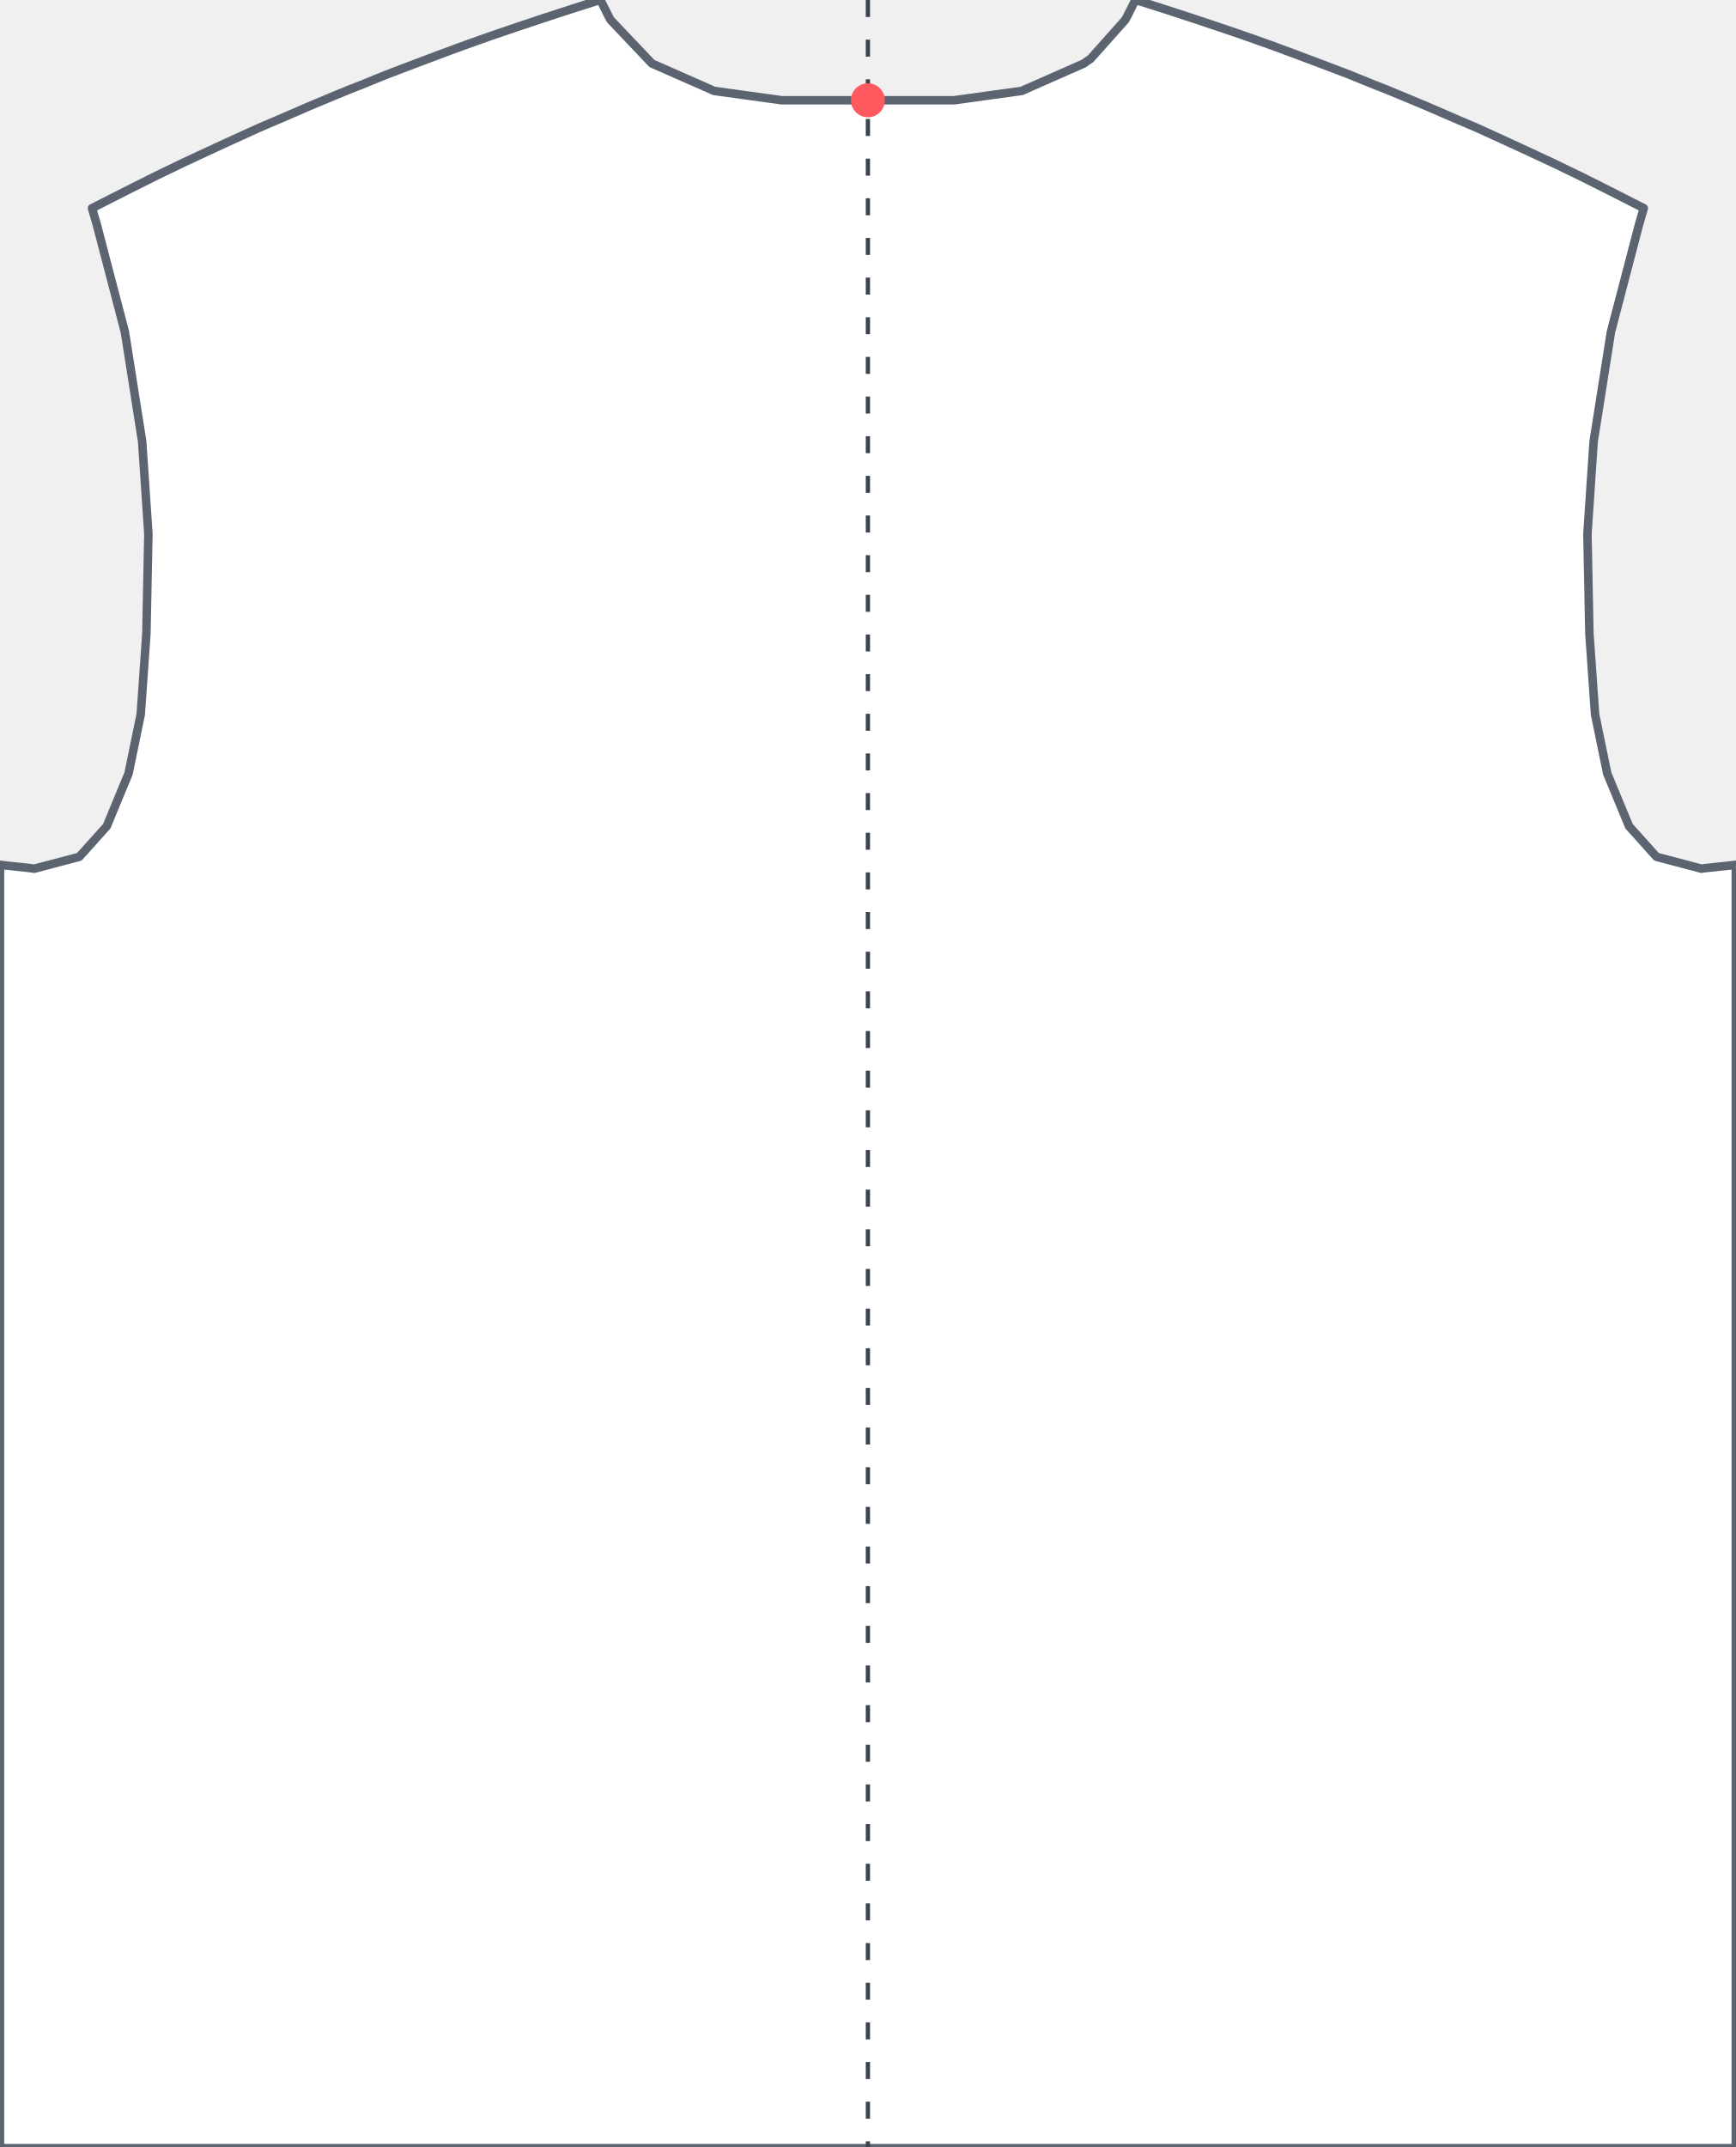
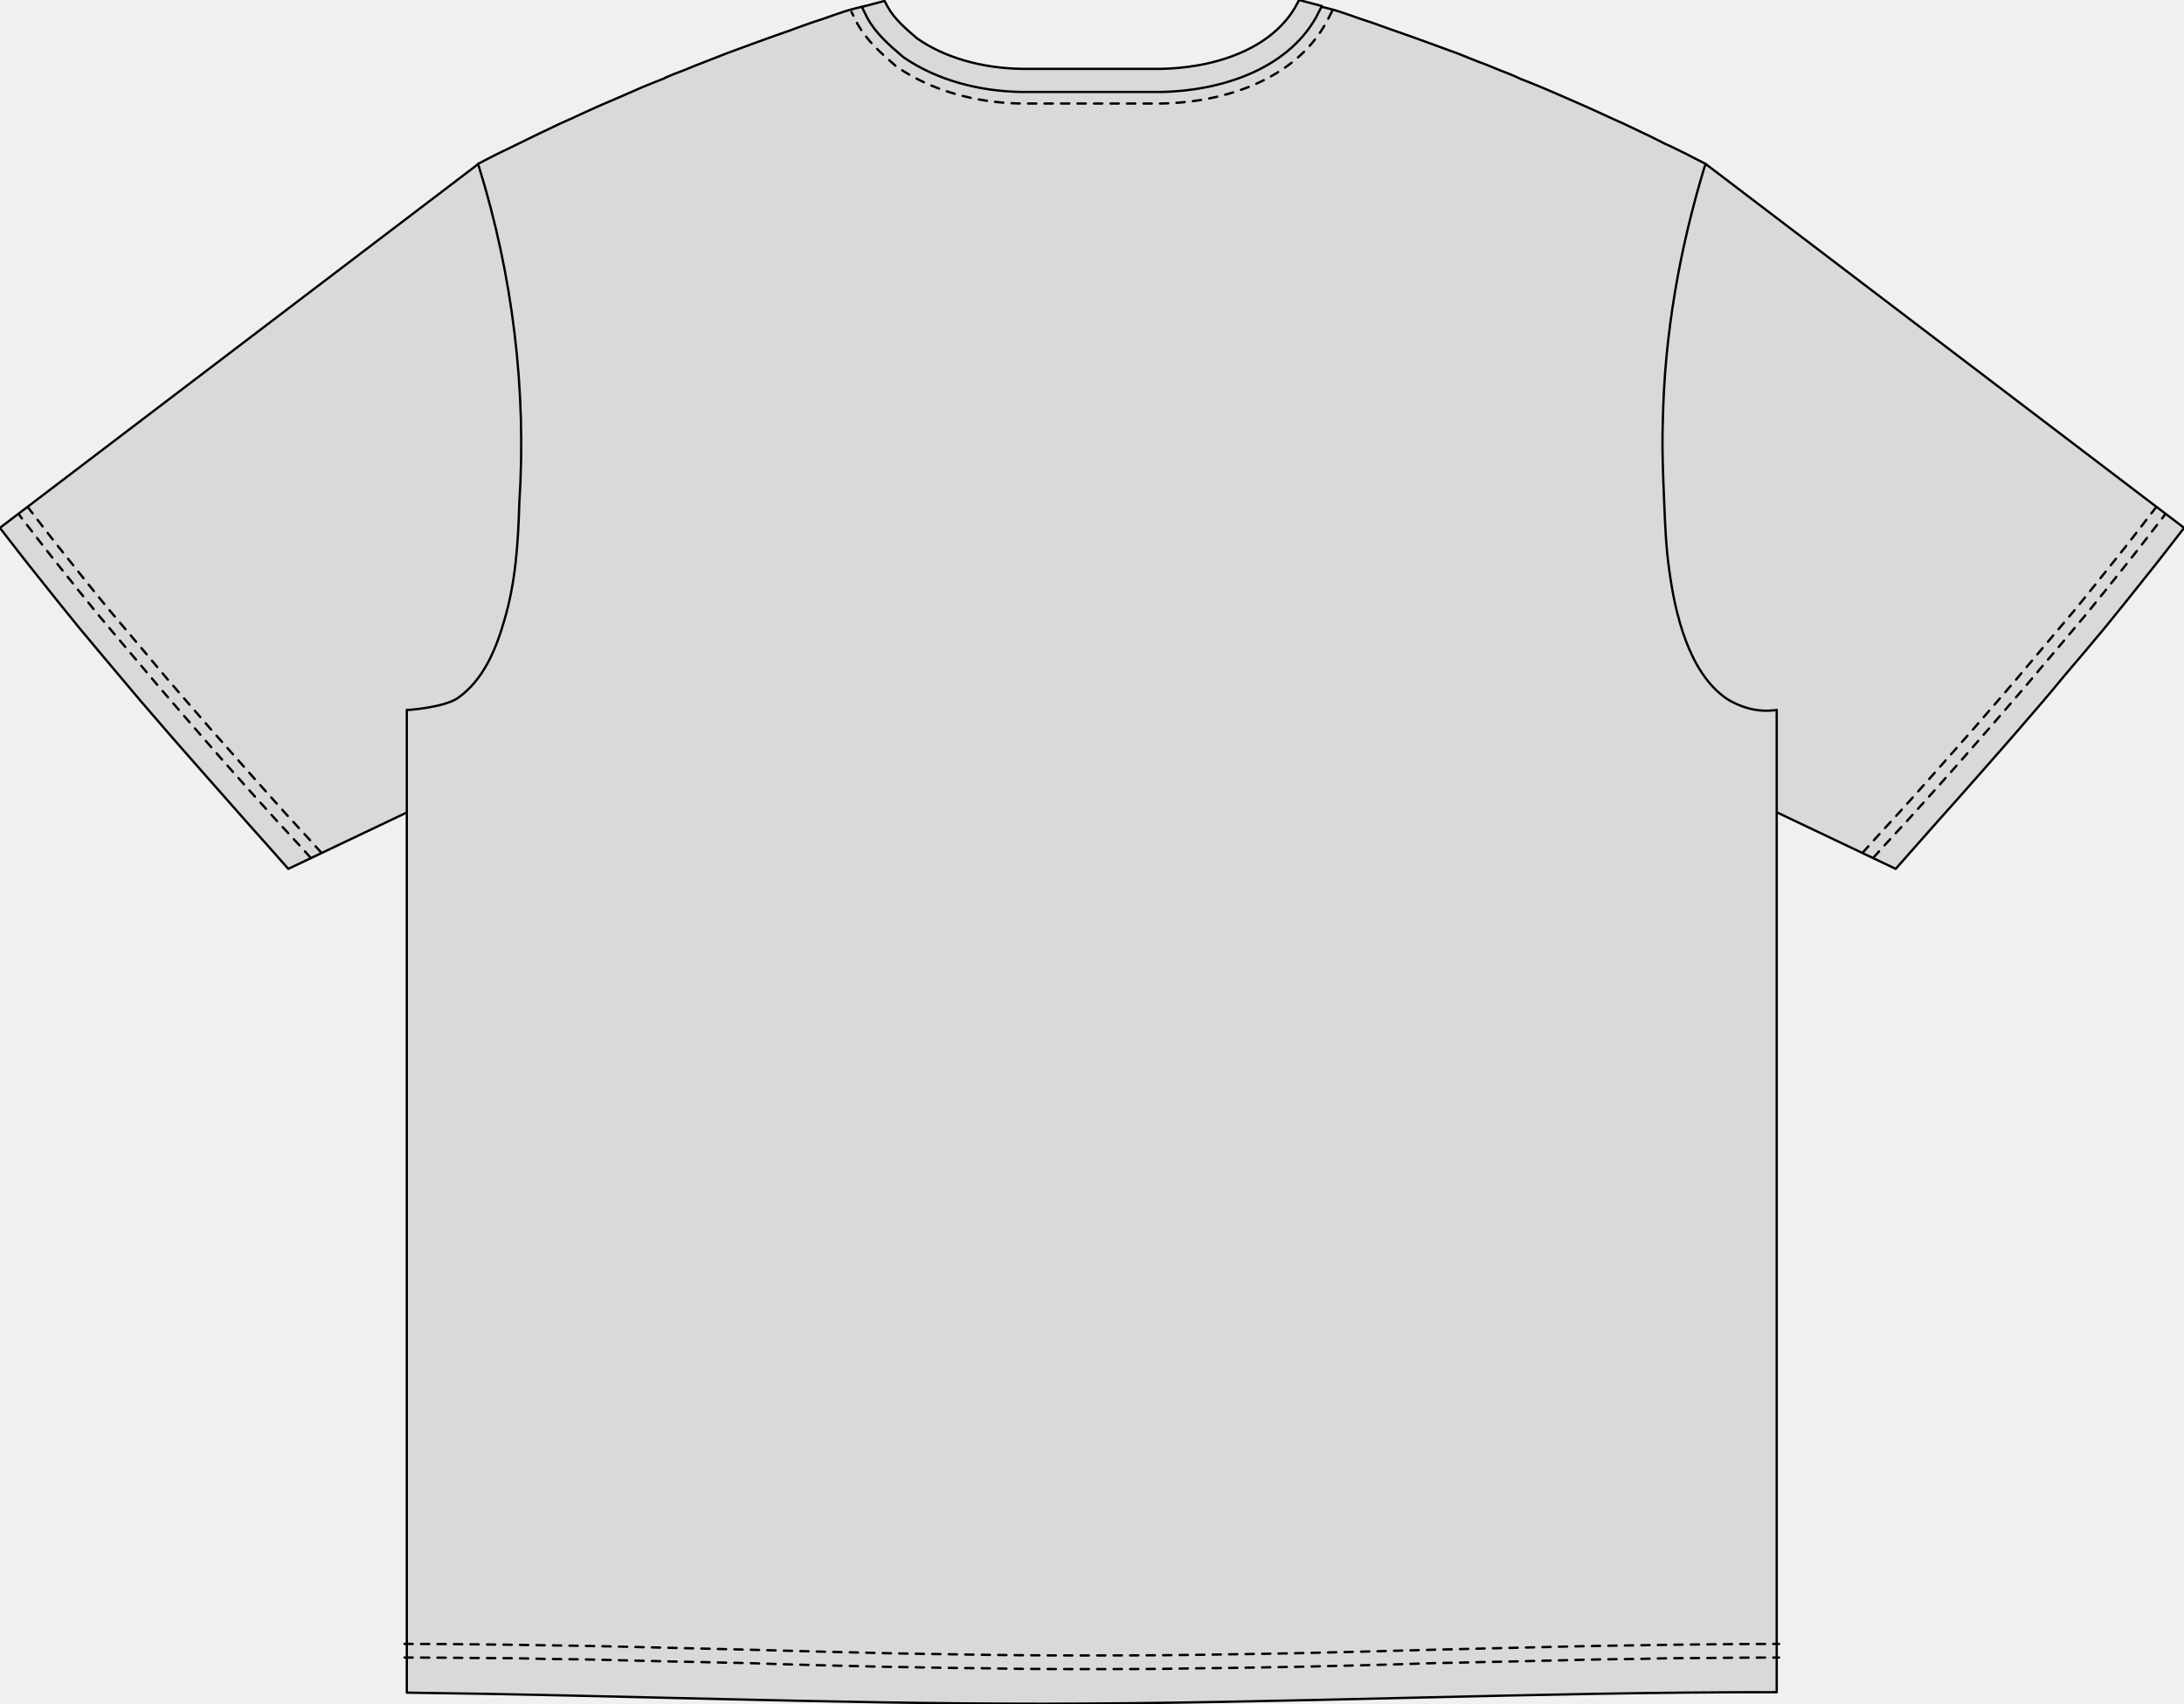
- <svg xmlns="http://www.w3.org/2000/svg" viewBox="0 0 613 758" width="613" height="758">
-   <path id="garment" d="M 580.5,73.5 L 579.1,72.8 L 574.0,70.2 L 566.5,66.4 L 557.7,62.0 L 548.8,57.7 L 539.8,53.5 L 530.9,49.4 L 521.9,45.3 L 512.8,41.4 L 503.8,37.5 L 494.7,33.7 L 490.1,31.8 L 485.5,30.0 L 476.4,26.3 L 467.2,22.8 L 457.9,19.3 L 448.7,15.9 L 439.4,12.6 L 430.0,9.4 L 420.7,6.3 L 411.2,3.2 L 402.4,0.4 L 401.0,0.0 L 400.3,1.3 L 398.1,5.7 L 397.4,7.0 L 385.1,20.8 L 383.9,21.6 L 382.8,22.4 L 360.8,32.1 L 336.9,35.4 L 335.4,35.4 L 333.9,35.4 L 308.0,35.4 L 306.5,35.4 L 305.0,35.4 L 279.1,35.4 L 277.6,35.4 L 276.1,35.4 L 252.2,32.1 L 230.2,22.4 L 215.6,7.0 L 214.9,5.7 L 212.7,1.3 L 212.0,0.0 L 210.6,0.4 L 201.8,3.2 L 192.3,6.3 L 183.0,9.4 L 173.6,12.6 L 164.3,15.9 L 155.1,19.3 L 145.8,22.8 L 136.6,26.3 L 127.5,30.0 L 122.9,31.8 L 118.3,33.7 L 109.2,37.5 L 100.2,41.4 L 91.1,45.3 L 82.1,49.4 L 73.2,53.5 L 64.2,57.7 L 55.3,62.0 L 46.5,66.4 L 39.0,70.2 L 33.9,72.8 L 32.5,73.5 L 32.9,74.9 L 34.1,79.0 L 34.5,80.5 L 44.1,117.2 L 50.2,155.8 L 52.4,188.5 L 51.7,223.7 L 49.7,252.2 L 45.4,273.1 L 37.7,291.7 L 28.0,302.5 L 12.1,306.7 L 10.8,306.5 L 1.5,305.5 L 0.0,305.3 L 0.0,758.4 L 306.5,758.4 L 613.0,758.4 L 613.0,305.3 L 611.5,305.5 L 602.2,306.5 L 600.9,306.7 L 585.0,302.5 L 575.3,291.7 L 567.6,273.1 L 563.3,252.2 L 561.3,223.7 L 560.6,188.5 L 562.8,155.8 L 568.9,117.2 L 578.5,80.5 L 578.9,79.0 L 580.1,74.9 L 580.5,73.5 Z" fill="#ffffff" stroke="#5b6470" stroke-width="3" stroke-linejoin="round" />
-   <line id="center-axis" x1="306.5" y1="0" x2="306.5" y2="758" stroke="#3b4350" stroke-width="1.5" stroke-dasharray="6 8" />
-   <circle id="neckline-point" cx="306.5" cy="35.4" r="6" fill="#ff5a5f" />
+ <svg xmlns="http://www.w3.org/2000/svg" viewBox="0 0 945.4 737.3" width="945.4" height="737.3">
+   <g id="garment" fill="#d9d9d9">
+     <path d="M 243.9,319.3 C 204.2,338.2 164.5,357.2 124.8,376 C 118.7,369.1 112.6,362.2 106.4,355.3 C 100.3,348.4 94.2,341.5 88.2,334.7 C 82.1,327.7 75.9,320.8 70,313.9 C 63.9,306.9 57.9,299.9 52,292.8 C 46.1,285.8 40.1,278.7 34.3,271.7 C 28.5,264.6 22.7,257.4 17,250.2 C 11.2,243 5.6,235.7 0,228.5 L 0,228.4 L 207,71 L 207.8,72.1 C 213.7,79.9 219,88.4 222.4,97.6 C 224.8,103.9 226.1,110.6 227.2,117.1 C 228.5,124.3 229.4,131.6 230,139 C 230.7,148.3 230.8,157.9 230.3,167.3 C 229.8,176.8 228.8,186.3 228.2,195.8 C 227.7,204.7 227.7,213.6 227.8,222.7 C 228,234.4 228.6,246.2 229.3,258 C 229.4,259.2 229.5,260.5 229.5,261.7 C 230.3,273.9 231.1,286.1 234.8,297.6 C 237,305 240.5,312.2 243.9,319.3" stroke="#000000" stroke-width="1" stroke-linecap="round" stroke-linejoin="round" />
+     <path d="M 134.4,371.1 C 128.3,364.2 120.6,356.2 114.5,349.3 C 108.3,342.5 102.2,335.5 96.2,328.8 C 90.2,321.8 84,314.9 78.1,308 C 72,301 66,294 60.2,287 C 54.2,280 48.3,272.9 42.4,265.9 C 36.6,258.8 30.9,251.7 25.2,244.5 C 19.4,237.3 13.9,230 8.3,222.8 L 8.3,222.7" fill="none" stroke="#000000" stroke-width="1.02" stroke-dasharray="3.57 3.57" stroke-linecap="round" stroke-linejoin="round" />
+     <path d="M 139,368.9 C 132.9,362 124.5,353.2 118.4,346.2 C 112.3,339.4 106.2,332.5 100.2,325.7 C 94.1,318.8 88,311.9 82,304.9 C 76,298 69.9,291 64.2,284 C 58.2,276.9 52.3,269.9 46.4,262.9 C 40.6,255.8 34.8,248.6 29.2,241.5 C 23.4,234.3 17.8,227 12.3,219.8 L 12.2,219.7" fill="none" stroke="#000000" stroke-width="1.02" stroke-dasharray="3.57 3.57" stroke-linecap="round" stroke-linejoin="round" />
+     <path d="M 701.5,319.3 C 741.2,338.2 780.9,357.2 820.6,376 C 826.7,369.1 832.8,362.2 838.9,355.3 C 845.1,348.4 851.2,341.5 857.2,334.7 C 863.3,327.7 869.5,320.8 875.4,313.9 C 881.5,306.9 887.5,299.9 893.3,292.8 C 899.3,285.8 905.3,278.7 911.1,271.7 C 916.9,264.6 922.7,257.4 928.4,250.2 C 934.2,243 939.8,235.7 945.4,228.5 L 945.4,228.4 L 738.4,71 L 737.6,72.1 C 731.7,79.9 726.4,88.4 723,97.6 C 720.6,103.9 719.3,110.6 718.2,117.1 C 716.9,124.3 715.9,131.6 715.4,139 C 714.7,148.3 714.6,157.9 715.1,167.3 C 715.6,176.8 716.6,186.3 717.2,195.8 C 717.7,204.7 717.7,213.6 717.6,222.7 C 717.4,234.4 716.8,246.2 716.1,258 C 716,259.2 715.9,260.5 715.9,261.7 C 715.1,273.9 714.2,286.1 710.6,297.6 C 708.4,305 704.9,312.2 701.5,319.3" stroke="#000000" stroke-width="1" stroke-linecap="round" stroke-linejoin="round" />
+     <path d="M 811,371.1 C 817.1,364.2 824.8,356.2 830.9,349.3 C 837.1,342.5 843.2,335.5 849.2,328.8 C 855.2,321.8 861.4,314.9 867.3,308 C 873.4,301 879.4,294 885.2,287 C 891.2,280 897.1,272.9 903,265.9 C 908.8,258.8 914.5,251.7 920.2,244.5 C 926,237.3 931.5,230 937.1,222.8 L 937.1,222.7" fill="none" stroke="#000000" stroke-width="1.02" stroke-dasharray="3.57 3.57" stroke-linecap="round" stroke-linejoin="round" />
+     <path d="M 806.4,368.9 C 812.5,362 820.8,353.2 827,346.2 C 833.1,339.4 839.2,332.5 845.2,325.7 C 851.3,318.8 857.4,311.9 863.4,304.9 C 869.4,298 875.4,291 881.2,284 C 887.2,276.9 893.1,269.9 899,262.9 C 904.8,255.8 910.5,248.6 916.2,241.5 C 922,234.3 927.5,227 933.1,219.8 L 933.2,219.7" fill="none" stroke="#000000" stroke-width="1.02" stroke-dasharray="3.57 3.57" stroke-linecap="round" stroke-linejoin="round" />
+     <path d="M 769.1,307.2 L 769.1,732.3 C 663.1,732.2 557.1,737.2 451.1,737.3 C 359.4,737.3 267.8,733.6 176.1,732.5 L 176.1,716.4 C 176.1,716.4 176.1,448.9 176.1,307.2 C 176.6,307.4 192.1,306.1 198,302.2 C 209.1,294.5 214.6,281.3 218.2,268.8 C 223.2,252.2 224.3,235 224.8,217.7 C 228,168.7 221.9,119.3 207.4,72.4 C 207.2,71.9 207.1,71.4 206.9,70.9 C 207.4,70.6 207.9,70.5 208.3,70.2 C 210.7,68.9 213.2,67.7 215.7,66.4 C 221.7,63.6 227.5,60.6 233.4,57.8 C 236.3,56.4 239.4,55 242.2,53.6 C 248.2,51 254.1,48.1 260.1,45.5 C 266.2,42.9 272,40.4 278.1,37.7 C 281.1,36.5 284.2,35.2 287.1,34.1 C 288.6,33.3 290.2,32.7 291.6,32.1 C 293.1,31.5 294.7,30.9 296.3,30.3 C 299.2,29.1 302.3,27.8 305.3,26.7 C 308.4,25.5 311.4,24.3 314.5,23.1 C 323.7,19.7 332.9,16.3 342.2,13.1 C 345.1,12 348.2,10.9 351.3,9.8 C 357.6,7.9 363.6,5.3 370,3.7 C 371.6,3.3 373.1,2.9 374.7,2.6 C 375,3.1 375.3,3.5 375.4,3.9 C 379.1,10.9 385.2,16 391.1,21.1 C 405.8,31.4 424.5,36 442.2,36.3 C 452.4,36.3 462.6,36.3 472.6,36.3 L 503,36.3 C 528,35.8 556.9,26.9 569.8,3.9 C 570,3.5 570.2,3.1 570.5,2.6 C 572.1,2.9 573.6,3.3 575.2,3.7 C 581.6,5.3 587.6,7.9 593.9,9.8 C 597,10.9 600.1,12 603.1,13.1 C 612.5,16.3 621.5,19.7 630.9,23.1 C 633.8,24.3 637,25.5 639.9,26.7 C 643.1,27.8 646,29.1 649,30.3 C 652.1,31.5 655.1,32.6 658.1,34.1 C 661.1,35.2 664.1,36.5 667.1,37.7 C 670.1,39 673.2,40.3 676.2,41.6 C 679.1,42.9 682.1,44.2 685.1,45.5 C 691.1,48.1 697,51 703,53.6 C 706,55 708.9,56.4 711.8,57.8 C 714.9,59.2 717.7,60.7 720.7,62.2 C 723.7,63.5 726.6,65 729.5,66.4 C 732.5,68 735.4,69.4 738.3,70.9 C 738.1,71.4 738.1,71.9 737.8,72.4 C 727,108 720.5,144.9 719.8,182.2 C 719.4,194 719.9,205.9 720.4,217.7 C 720.8,227.5 721.2,237.3 722.6,246.9 C 725.1,265.5 731,290.9 747.2,302.2 C 753.1,306.1 760.7,308.2 767.6,307.4 C 768.1,307.4 768.6,307.4 769.1,307.2" stroke="#000000" stroke-width="1" stroke-linecap="round" stroke-linejoin="round" />
+     <path d="M 576.6,4.9 C 575,8 574.5,9.1 574.3,9.4 L 574.2,9.6 L 574,9.9 C 567.5,21.6 557,30.5 542.8,36.7 C 528,43 513,44.6 503,44.8 L 502.9,44.8 L 442,44.8 C 421.6,44.5 402.4,38.8 388.1,28.8 L 387.9,28.6 L 387.7,28.5 C 381.5,23.1 375.1,17.6 370.9,9.8 L 370.8,9.6 L 370.7,9.5 C 370.6,9.1 369.9,7.8 368.6,5.2" fill="none" stroke="#000000" stroke-width="1.02" stroke-dasharray="3.57 3.57" stroke-linecap="round" stroke-linejoin="round" />
+     <path d="M 562.3,0 L 561.5,1.7 L 561.4,1.7 C 561.3,2 561,2.4 560.8,2.9 C 555.9,11.4 547.8,18.2 536.9,22.9 C 524.4,28.3 511.4,29.6 502.8,29.8 L 442.2,29.8 C 424.9,29.5 408.9,24.9 397.1,16.7 C 391.9,12.3 387.1,8.1 384.3,3 C 384,2.5 383.7,2 383.6,1.7 L 382.9,0.4 L 373.1,3 C 374.3,5.4 375.2,7.3 375.3,7.5 C 379,14.4 385,19.6 391,24.7 C 405.7,34.9 424.3,39.5 442.1,39.8 L 502.9,39.8 C 527.9,39.3 556.8,30.4 569.7,7.5 C 569.8,7.3 570.9,5.1 572.2,2.6 L 562.3,0" stroke="#000000" stroke-width="1" stroke-linecap="round" stroke-linejoin="round" />
+     <path d="M 175.1,717.3 L 176.6,717.3 C 186.4,717.3 196.2,717.4 206.1,717.5 C 215.9,717.5 225.8,717.6 235.5,717.9 C 245.3,718 255.1,718.1 265,718.4 C 274.8,718.6 284.6,718.9 294.4,719.1 C 304.2,719.2 314,719.6 323.8,719.7 C 333.7,720.1 343.5,720.3 353.3,720.6 C 363.1,720.8 372.9,721.1 382.7,721.3 C 392.6,721.4 402.5,721.7 412.2,721.8 C 422,721.9 431.8,722 441.7,722.2 C 451.5,722.3 461.3,722.3 471.1,722.3 L 472.6,722.3 L 474.1,722.3 C 483.9,722.3 493.7,722.3 503.6,722.2 C 513.5,722 523.2,721.9 533,721.8 C 542.8,721.7 552.7,721.4 562.5,721.3 C 572.3,721.1 582.1,720.8 591.9,720.6 C 601.7,720.3 611.5,720.1 621.3,719.7 C 631.2,719.6 641,719.2 650.8,719.1 C 660.6,718.9 670.4,718.6 680.2,718.4 C 690.1,718.1 699.9,718 709.7,717.9 C 719.5,717.6 729.3,717.5 739.1,717.5 C 749,717.4 758.8,717.3 768.6,717.3 L 770.1,717.3" fill="none" stroke="#000000" stroke-width="1.02" stroke-dasharray="3.57 3.57" stroke-linecap="round" stroke-linejoin="round" />
+     <path d="M 175.1,711.4 L 176.6,711.4 C 186.4,711.4 196.2,711.5 206.1,711.6 C 215.9,711.7 225.8,711.8 235.5,712 C 245.3,712.1 255.1,712.3 265,712.5 C 274.8,712.7 284.6,713 294.4,713.2 C 304.2,713.4 314,713.7 323.8,713.9 C 333.7,714.2 343.5,714.4 353.3,714.7 C 363.1,714.9 372.9,715.2 382.7,715.4 C 392.6,715.6 402.5,715.8 412.2,715.9 C 422,716.1 431.8,716.2 441.7,716.3 C 451.5,716.4 461.3,716.4 471.1,716.4 L 472.6,716.4 L 474.1,716.4 C 483.9,716.4 493.7,716.4 503.6,716.3 C 513.5,716.2 523.2,716.1 533,715.9 C 542.8,715.8 552.7,715.6 562.5,715.4 C 572.3,715.2 582.1,714.9 591.9,714.7 C 601.7,714.4 611.5,714.2 621.3,713.9 C 631.2,713.7 641,713.4 650.8,713.2 C 660.6,713 670.4,712.7 680.2,712.5 C 690.1,712.3 699.9,712.1 709.7,712 C 719.5,711.8 729.3,711.7 739.1,711.6 C 749,711.5 758.8,711.4 768.6,711.4 L 770.1,711.4" fill="none" stroke="#000000" stroke-width="1.02" stroke-dasharray="3.57 3.57" stroke-linecap="round" stroke-linejoin="round" />
+   </g>
</svg>
